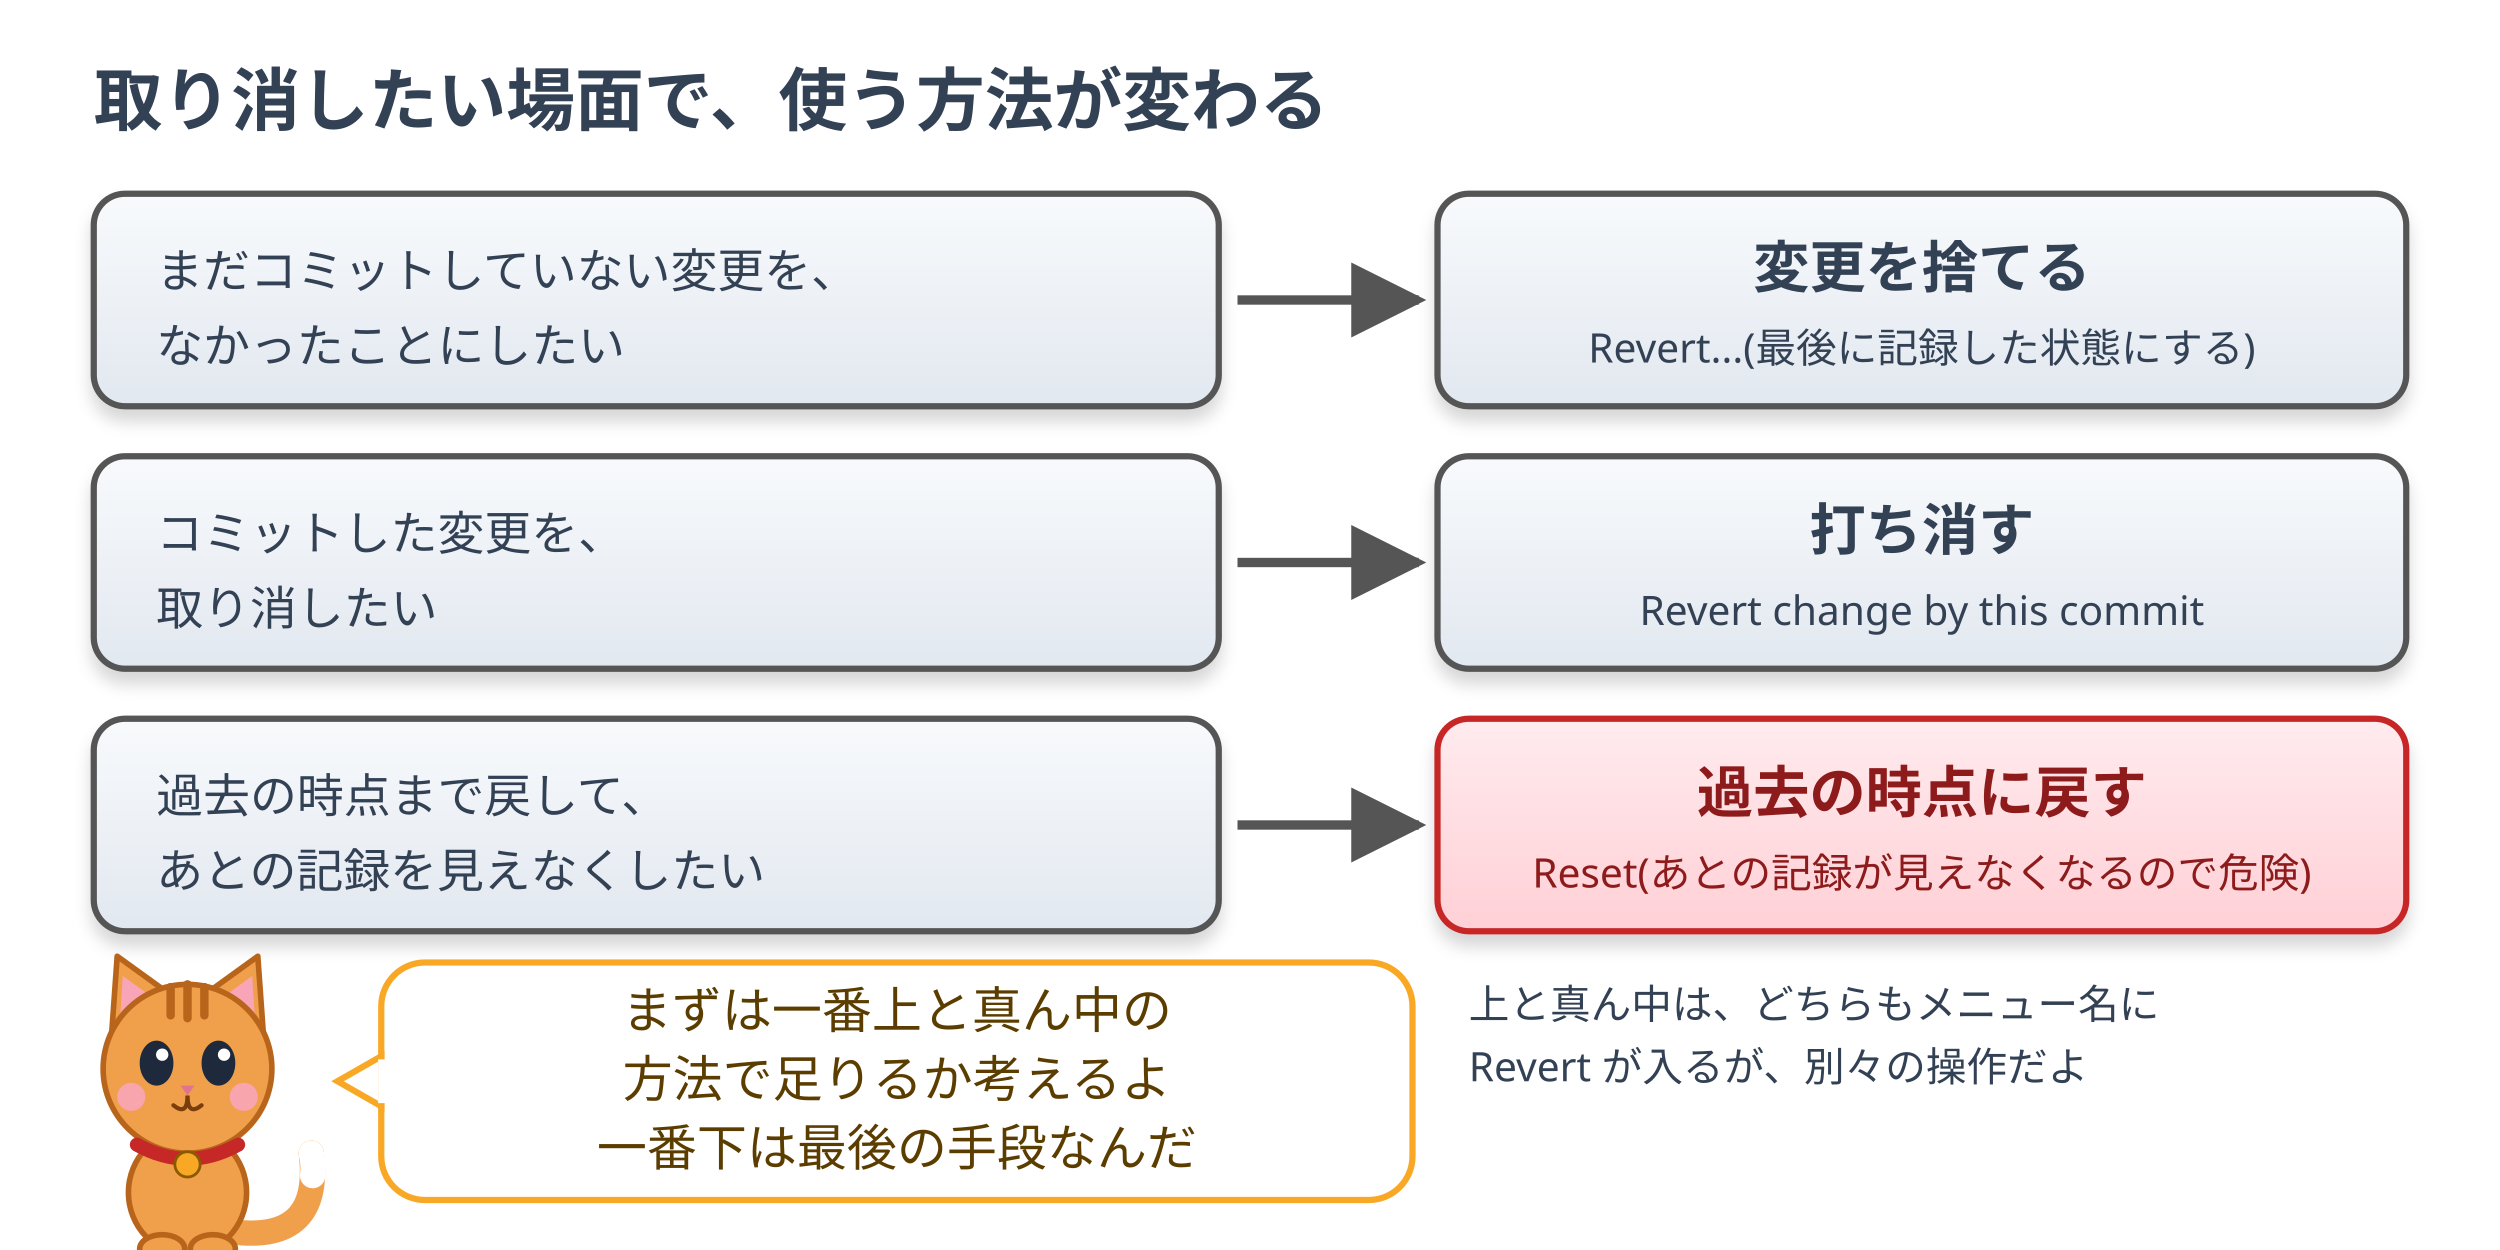
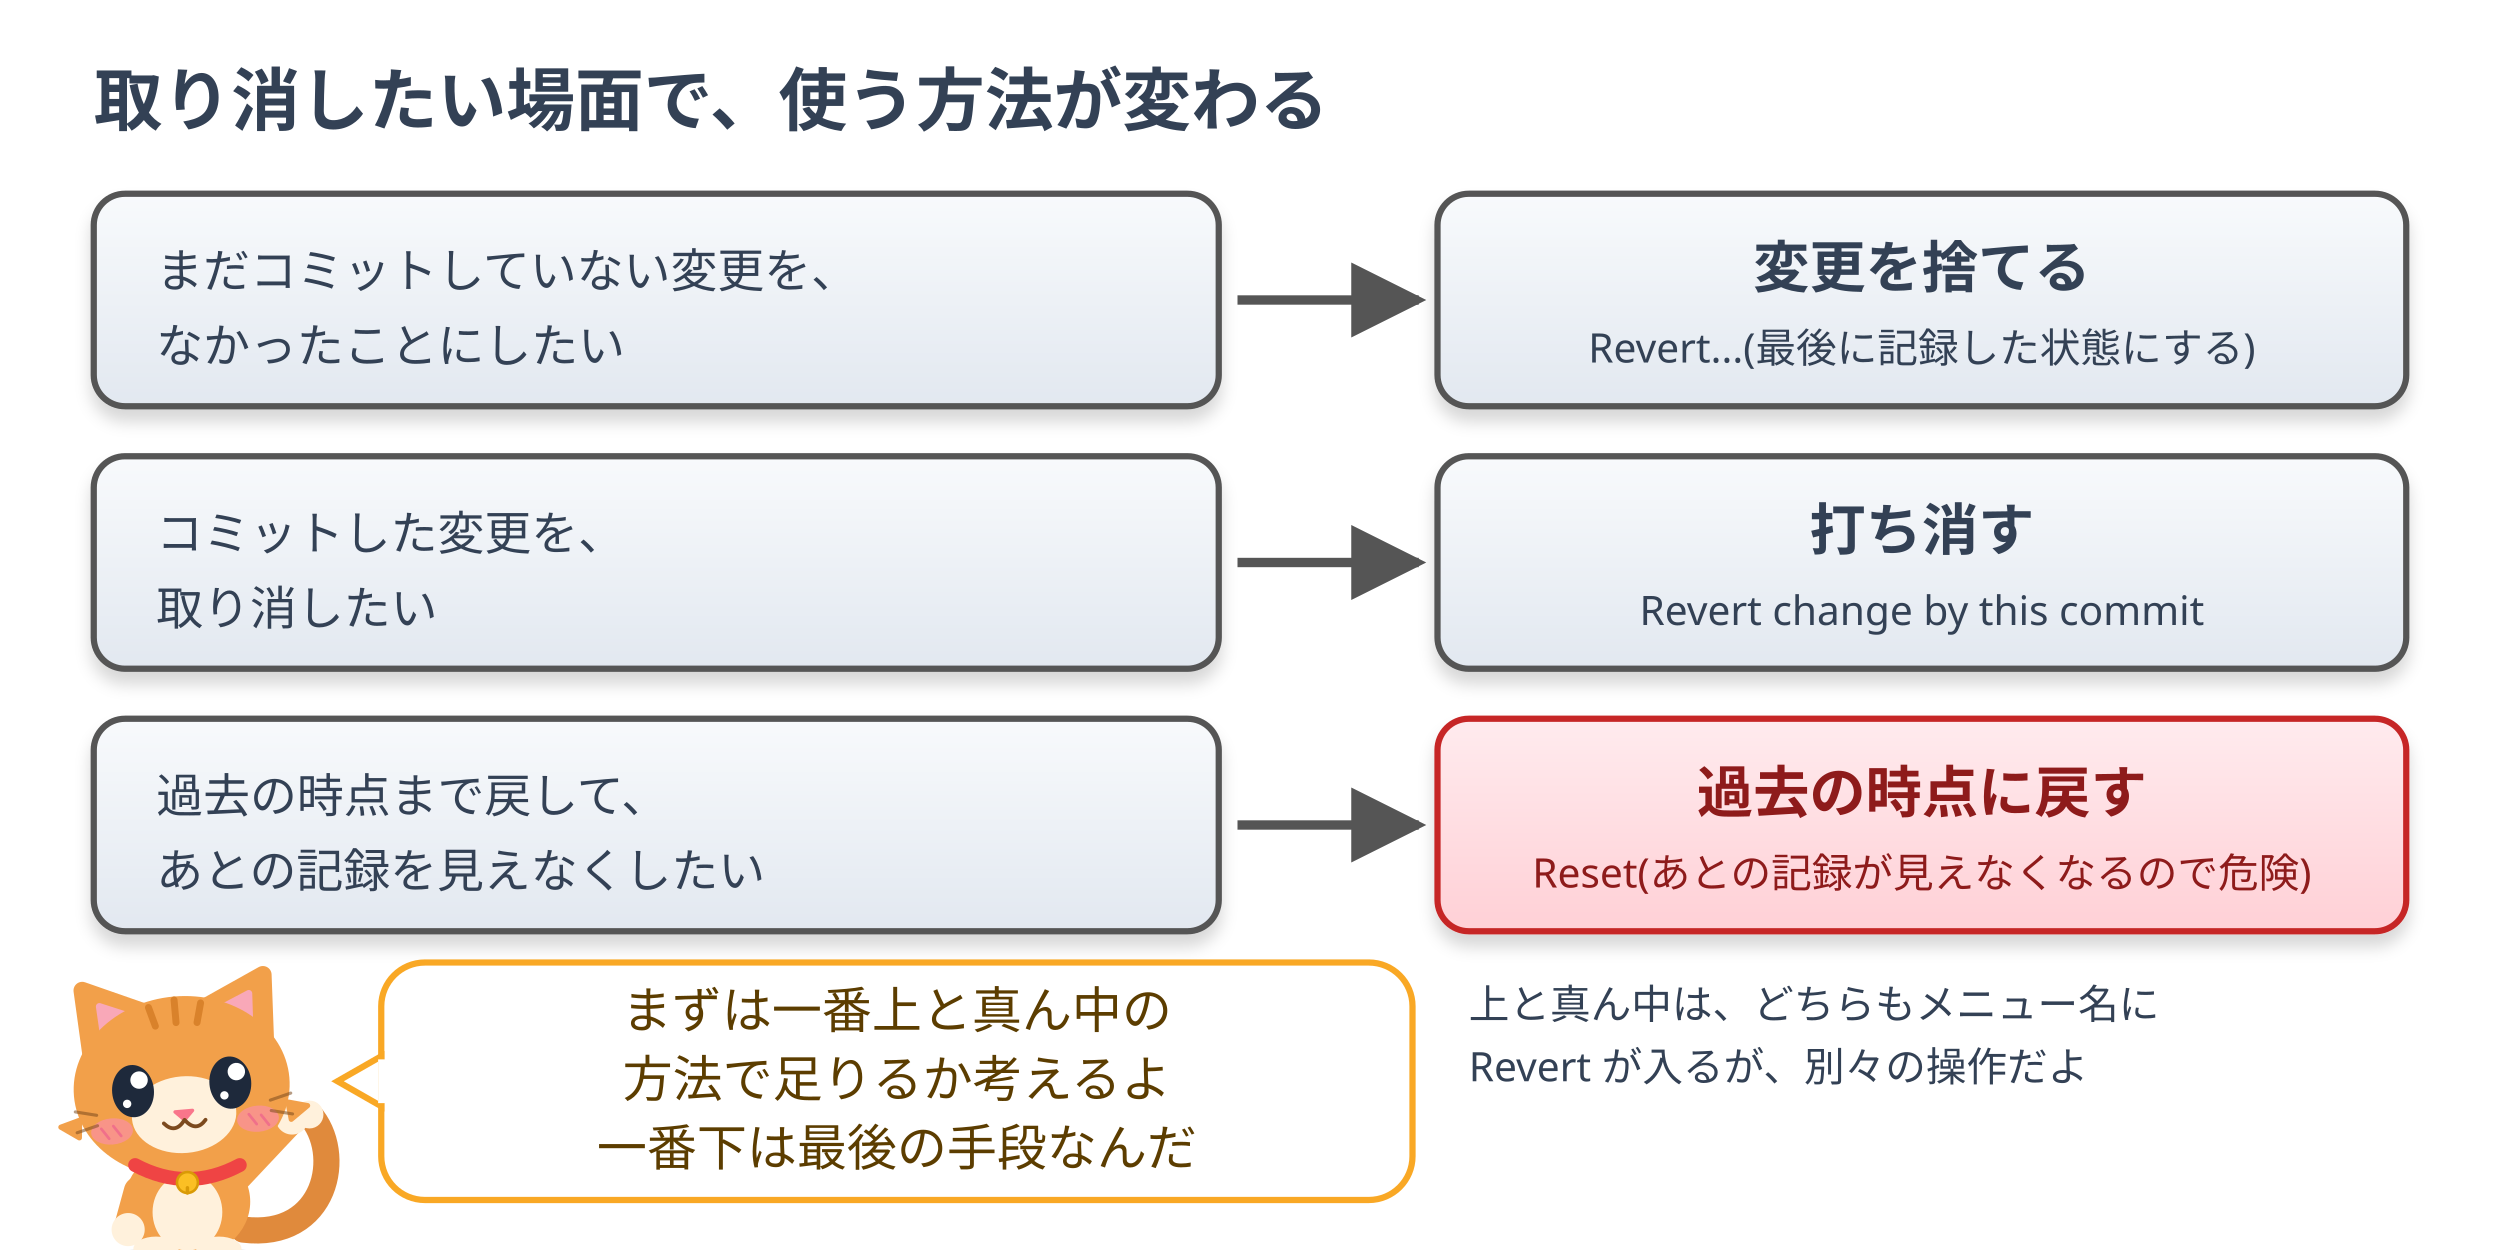
<svg xmlns="http://www.w3.org/2000/svg" viewBox="0 0 800 400" width="800" height="400" font-family="'Segoe UI','Yu Gothic UI','Meiryo',sans-serif" role="img">
  <defs>
    <filter id="sh" x="-10%" y="-10%" width="120%" height="130%">
      <feDropShadow dx="0" dy="4" stdDeviation="2.5" flood-color="#000" flood-opacity="0.16" />
    </filter>
    <linearGradient id="gGray" x1="0" y1="0" x2="0" y2="1">
      <stop offset="0" stop-color="#f8fafc" />
      <stop offset="1" stop-color="#e2e8f0" />
    </linearGradient>
    <linearGradient id="gYel" x1="0" y1="0" x2="0" y2="1">
      <stop offset="0" stop-color="#fff8e1" />
      <stop offset="1" stop-color="#ffecb3" />
    </linearGradient>
    <linearGradient id="gRed" x1="0" y1="0" x2="0" y2="1">
      <stop offset="0" stop-color="#ffebee" />
      <stop offset="1" stop-color="#ffd0d6" />
    </linearGradient>
    <marker id="ar" viewBox="0 0 10 10" refX="9" refY="5" markerWidth="8" markerHeight="8" orient="auto-start-reverse">
      <path d="M0 0L10 5L0 10z" fill="#555555" />
    </marker>
  </defs>
  <rect width="800" height="400" fill="#ffffff" />
  <text x="30" y="40" font-size="22" fill="#334155" text-anchor="start" font-weight="700">取り消したい場面で、使う方法が変わる</text>
  <rect x="30" y="62" width="360" height="68" rx="10" fill="url(#gGray)" stroke="#555555" stroke-width="2" filter="url(#sh)" />
  <text x="50" y="92" font-size="15" fill="#334155" text-anchor="start">まだコミットしていない変更を、</text>
  <text x="50" y="116" font-size="15" fill="#334155" text-anchor="start">なかったことにしたい</text>
  <line x1="396" y1="96" x2="454" y2="96" stroke="#555555" stroke-width="3" marker-end="url(#ar)" />
  <rect x="460" y="62" width="310" height="68" rx="10" fill="url(#gGray)" stroke="#555555" stroke-width="2" filter="url(#sh)" />
  <text x="615" y="92" font-size="18" fill="#334155" text-anchor="middle" font-weight="700">変更を捨てる</text>
  <text x="615" y="116" font-size="13" fill="#334155" text-anchor="middle">Revert...(最後に記録した状態にする)</text>
  <rect x="30" y="146" width="360" height="68" rx="10" fill="url(#gGray)" stroke="#555555" stroke-width="2" filter="url(#sh)" />
  <text x="50" y="176" font-size="15" fill="#334155" text-anchor="start">コミットした変更を、</text>
  <text x="50" y="200" font-size="15" fill="#334155" text-anchor="start">取り消したい</text>
  <line x1="396" y1="180" x2="454" y2="180" stroke="#555555" stroke-width="3" marker-end="url(#ar)" />
  <rect x="460" y="146" width="310" height="68" rx="10" fill="url(#gGray)" stroke="#555555" stroke-width="2" filter="url(#sh)" />
  <text x="615" y="176" font-size="18" fill="#334155" text-anchor="middle" font-weight="700">打ち消す</text>
  <text x="615" y="200" font-size="13" fill="#334155" text-anchor="middle">Revert change by this commit</text>
  <rect x="30" y="230" width="360" height="68" rx="10" fill="url(#gGray)" stroke="#555555" stroke-width="2" filter="url(#sh)" />
  <text x="50" y="260" font-size="15" fill="#334155" text-anchor="start">過去の時点まで戻して、</text>
  <text x="50" y="284" font-size="15" fill="#334155" text-anchor="start">あとの記録を見えなくしたい</text>
  <line x1="396" y1="264" x2="454" y2="264" stroke="#555555" stroke-width="3" marker-end="url(#ar)" />
  <rect x="460" y="230" width="310" height="68" rx="10" fill="url(#gRed)" stroke="#c62828" stroke-width="2" filter="url(#sh)" />
  <text x="615" y="260" font-size="18" fill="#8e1b1b" text-anchor="middle" font-weight="700">過去の時点に戻す</text>
  <text x="615" y="284" font-size="13" fill="#8e1b1b" text-anchor="middle">Reset(あとの記録が見えなくなるので危険)</text>
  <text x="470" y="326" font-size="13" fill="#334155" text-anchor="start">上と真ん中は、どちらもメニュー名に</text>
  <text x="470" y="346" font-size="13" fill="#334155" text-anchor="start">Revert が入るが、別々の操作だよ</text>
-   <g transform="translate(60 342) scale(0.9)">
-     <path d="M16 58 Q48 62 44 30" fill="none" stroke="#f0a04b" stroke-width="9" stroke-linecap="round" />
-     <path d="M44.5 38 Q45 34 44 30" fill="none" stroke="#ffffff" stroke-width="9" stroke-linecap="round" />
-     <ellipse cx="0" cy="44" rx="21" ry="22" fill="#f0a04b" stroke="#b8651b" stroke-width="2" />
-     <ellipse cx="-9" cy="64" rx="8" ry="5" fill="#f0a04b" stroke="#b8651b" stroke-width="2" />
-     <ellipse cx="9" cy="64" rx="8" ry="5" fill="#f0a04b" stroke="#b8651b" stroke-width="2" />
-     <polygon points="-27,-12 -25,-40 -7,-27" fill="#f0a04b" stroke="#b8651b" stroke-width="2" stroke-linejoin="round" />
-     <polygon points="27,-12 25,-40 7,-27" fill="#f0a04b" stroke="#b8651b" stroke-width="2" stroke-linejoin="round" />
-     <polygon points="-24,-17 -23,-33 -12,-25" fill="#f8a5b8" />
-     <polygon points="24,-17 23,-33 12,-25" fill="#f8a5b8" />
-     <circle cx="0" cy="0" r="30" fill="#f0a04b" stroke="#b8651b" stroke-width="2" />
-     <path d="M-6 -29 L-6 -19 M0 -30 L0 -18 M6 -29 L6 -19" stroke="#b8651b" stroke-width="3" stroke-linecap="round" />
-     <ellipse cx="-11" cy="-2" rx="6" ry="8" fill="#1e293b" />
-     <circle cx="-9" cy="-5" r="2.2" fill="#fff" />
-     <ellipse cx="11" cy="-2" rx="6" ry="8" fill="#1e293b" />
-     <circle cx="13" cy="-5" r="2.2" fill="#fff" />
-     <circle cx="-20" cy="10" r="5" fill="#f8a5b8" opacity="0.9" />
-     <circle cx="20" cy="10" r="5" fill="#f8a5b8" opacity="0.9" />
-     <polygon points="-2.5,6 2.5,6 0,9.5" fill="#e0748f" />
-     <path d="M-5 13 Q0 17 0 9.5 Q0 17 5 13" fill="none" stroke="#7a3d0d" stroke-width="1.5" stroke-linecap="round" />
-     <path d="M-18 27 Q0 37 18 27" fill="none" stroke="#c62828" stroke-width="5" stroke-linecap="round" />
-     <circle cx="0" cy="34" r="4.5" fill="#f9a825" stroke="#8a5a00" stroke-width="1" />
+   <g transform="translate(-1.4 95.5) scale(0.558)">
+     <ellipse cx="110" cy="550" rx="48" ry="6" fill="#1E293B" opacity="0.15" />
+     <g transform="translate(0 0)">
+       <path d="M142 534 C190 540 200 490 180 468" fill="none" stroke="#E08A3C" stroke-width="15" stroke-linecap="round" />
+       <circle cx="180" cy="468" r="8" fill="#FFF1DC" />
+       <ellipse cx="110" cy="518" rx="36" ry="32" fill="#F2A04A" />
+       <ellipse cx="110" cy="524" rx="20" ry="22" fill="#FFF1DC" />
+       <ellipse cx="92" cy="545" rx="13" ry="7" fill="#FFF1DC" />
+       <ellipse cx="128" cy="545" rx="13" ry="7" fill="#FFF1DC" />
+       <path d="M82 512 L76 534" stroke="#F2A04A" stroke-width="17" stroke-linecap="round" />
+       <circle cx="76" cy="534" r="9.5" fill="#FFF1DC" />
+       <path d="M138 504 L170 470" stroke="#F2A04A" stroke-width="17" stroke-linecap="round" />
+       <circle cx="170" cy="470" r="9.5" fill="#FFF1DC" />
+       <g transform="rotate(-5 110 490)">
+         <path d="M60 432 L58 392 L98 410 z M160 432 L162 392 L122 410 z" fill="#F2A04A" stroke="#F2A04A" stroke-width="10" stroke-linejoin="round" />
+         <path d="M68 420 L67 402 L86 410 z M152 420 L153 402 L134 410 z" fill="#F9A8B8" stroke="#F9A8B8" stroke-width="4" stroke-linejoin="round" />
+         <path d="M50 466 l-11 3 l10 7 z M170 466 l11 3 l-10 7 z" fill="#F2A04A" stroke="#F2A04A" stroke-width="3" stroke-linejoin="round" />
+         <ellipse cx="110" cy="452" rx="62" ry="52" fill="#F2A04A" />
+         <ellipse cx="110" cy="468" rx="30" ry="22" fill="#FFF1DC" />
+         <path d="M110 402 v13 M95 405 l3 11 M125 405 l-3 11" fill="none" stroke="#D9822B" stroke-width="4" stroke-linecap="round" />
+         <ellipse cx="68" cy="474" rx="12" ry="7.5" fill="#FB8FA3" opacity="0.7" />
+         <ellipse cx="152" cy="474" rx="12" ry="7.5" fill="#FB8FA3" opacity="0.7" />
+         <path d="M62 472 l4 6 M69 471 l4 6 M147 471 l4 6 M154 472 l4 6" stroke="#F0708A" stroke-width="1.6" stroke-linecap="round" />
+         <ellipse cx="82" cy="452" rx="12" ry="15" fill="#1E293B" />
+         <ellipse cx="138" cy="452" rx="12" ry="15" fill="#1E293B" />
+         <circle cx="86" cy="446" r="5" fill="#fff" />
+         <circle cx="142" cy="446" r="5" fill="#fff" />
+         <circle cx="78" cy="459" r="2.4" fill="#fff" />
+         <circle cx="134" cy="459" r="2.4" fill="#fff" />
+         <path d="M105 466 h10 l-5 5 z" fill="#F9768B" stroke="#F9768B" stroke-width="2" stroke-linejoin="round" />
+         <path d="M110 471 q-6 8 -12 1 M110 471 q6 8 12 1" fill="none" stroke="#7C4A1E" stroke-width="2.2" stroke-linecap="round" />
+         <g stroke="#7C4A1E" stroke-width="1.8" stroke-linecap="round" opacity="0.55">
+           <path d="M60 464 l-12 -3 M60 470 l-12 3 M160 464 l12 -3 M160 470 l12 3" />
+         </g>
+       </g>
+       <path d="M80 497 q30 16 60 0" fill="none" stroke="#EF4444" stroke-width="8" stroke-linecap="round" />
+       <circle cx="110" cy="507" r="6" fill="#FBBF24" stroke="#D99A06" stroke-width="1.5" />
+       <path d="M110 510 v3" stroke="#D99A06" stroke-width="2" stroke-linecap="round" />
+     </g>
  </g>
  <rect x="122" y="308" width="330" height="76" rx="14" fill="#ffffff" stroke="#f9a825" stroke-width="2" />
  <polygon points="122,338.0 108,346.0 122,354.0" fill="#ffffff" stroke="#f9a825" stroke-width="2" />
  <rect x="121" y="339.0" width="3" height="14" fill="#ffffff" />
  <text x="287.0" y="329.0" font-size="16" fill="#5c3d00" text-anchor="middle">まずは一番上と真ん中の</text>
  <text x="287.0" y="351.0" font-size="16" fill="#5c3d00" text-anchor="middle">方法で足りるか考えるよ</text>
  <text x="287.0" y="373.0" font-size="16" fill="#5c3d00" text-anchor="middle">一番下は最後の手段なんだ</text>
</svg>
